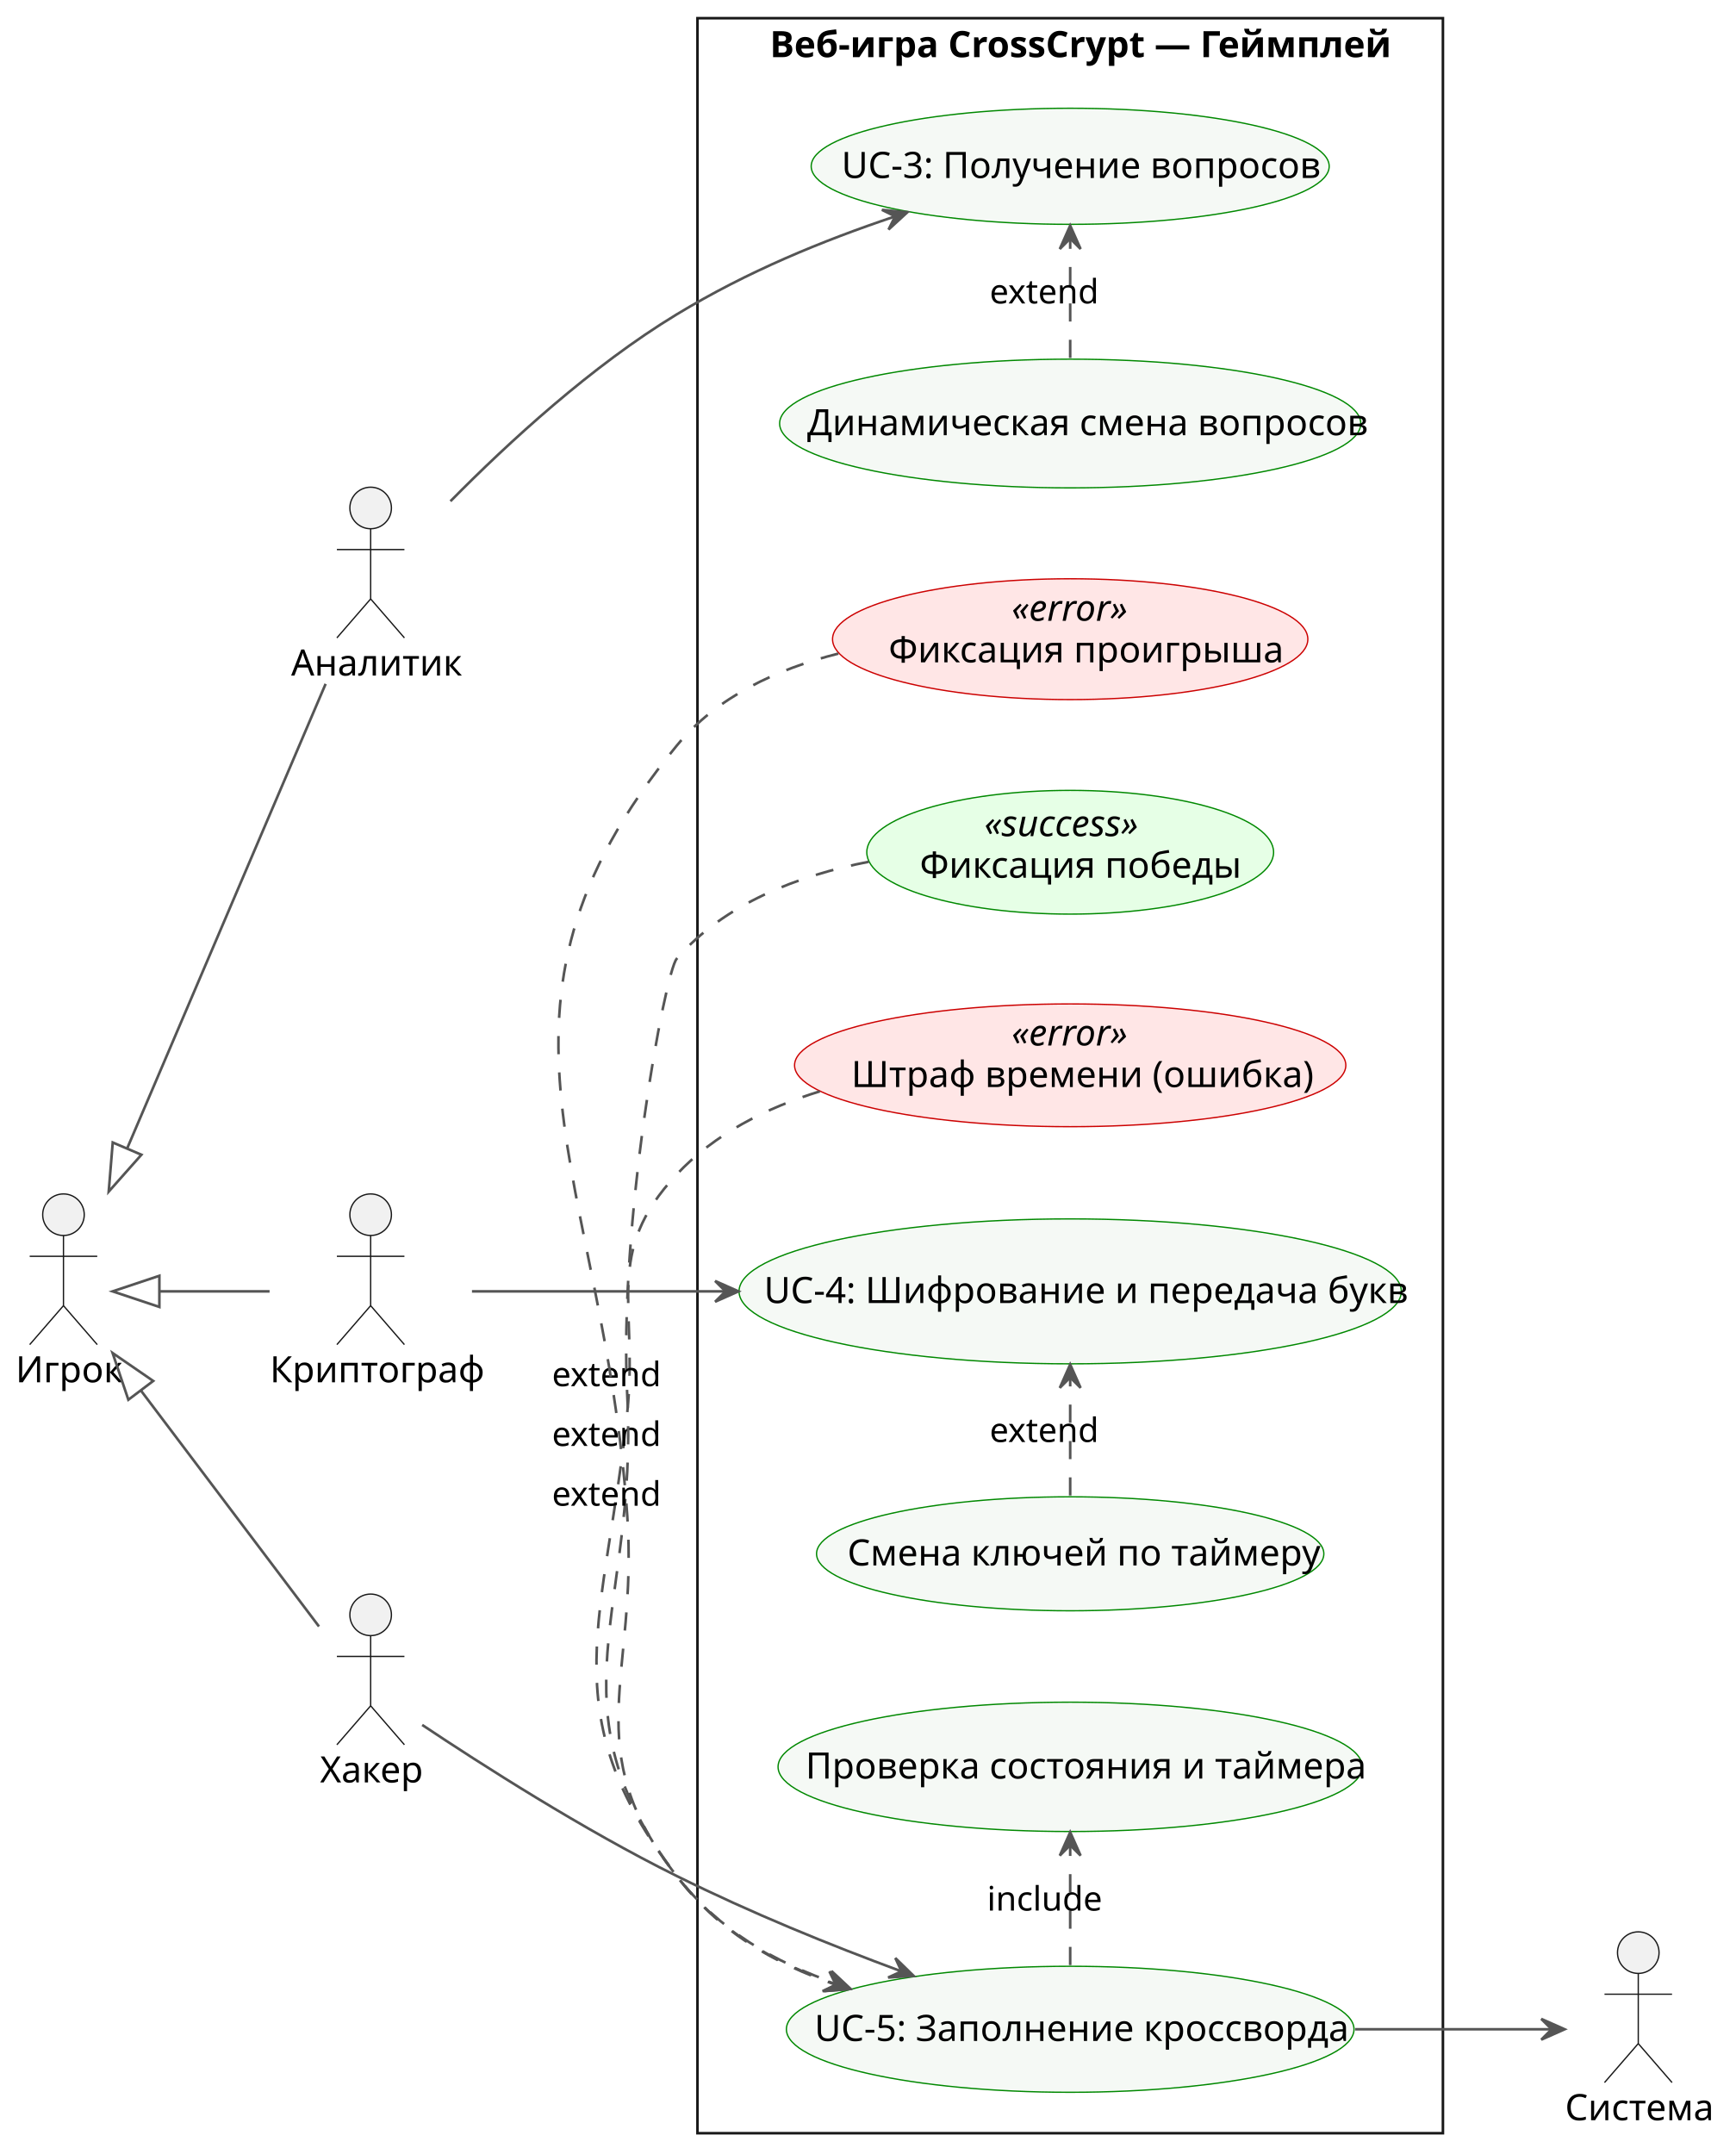
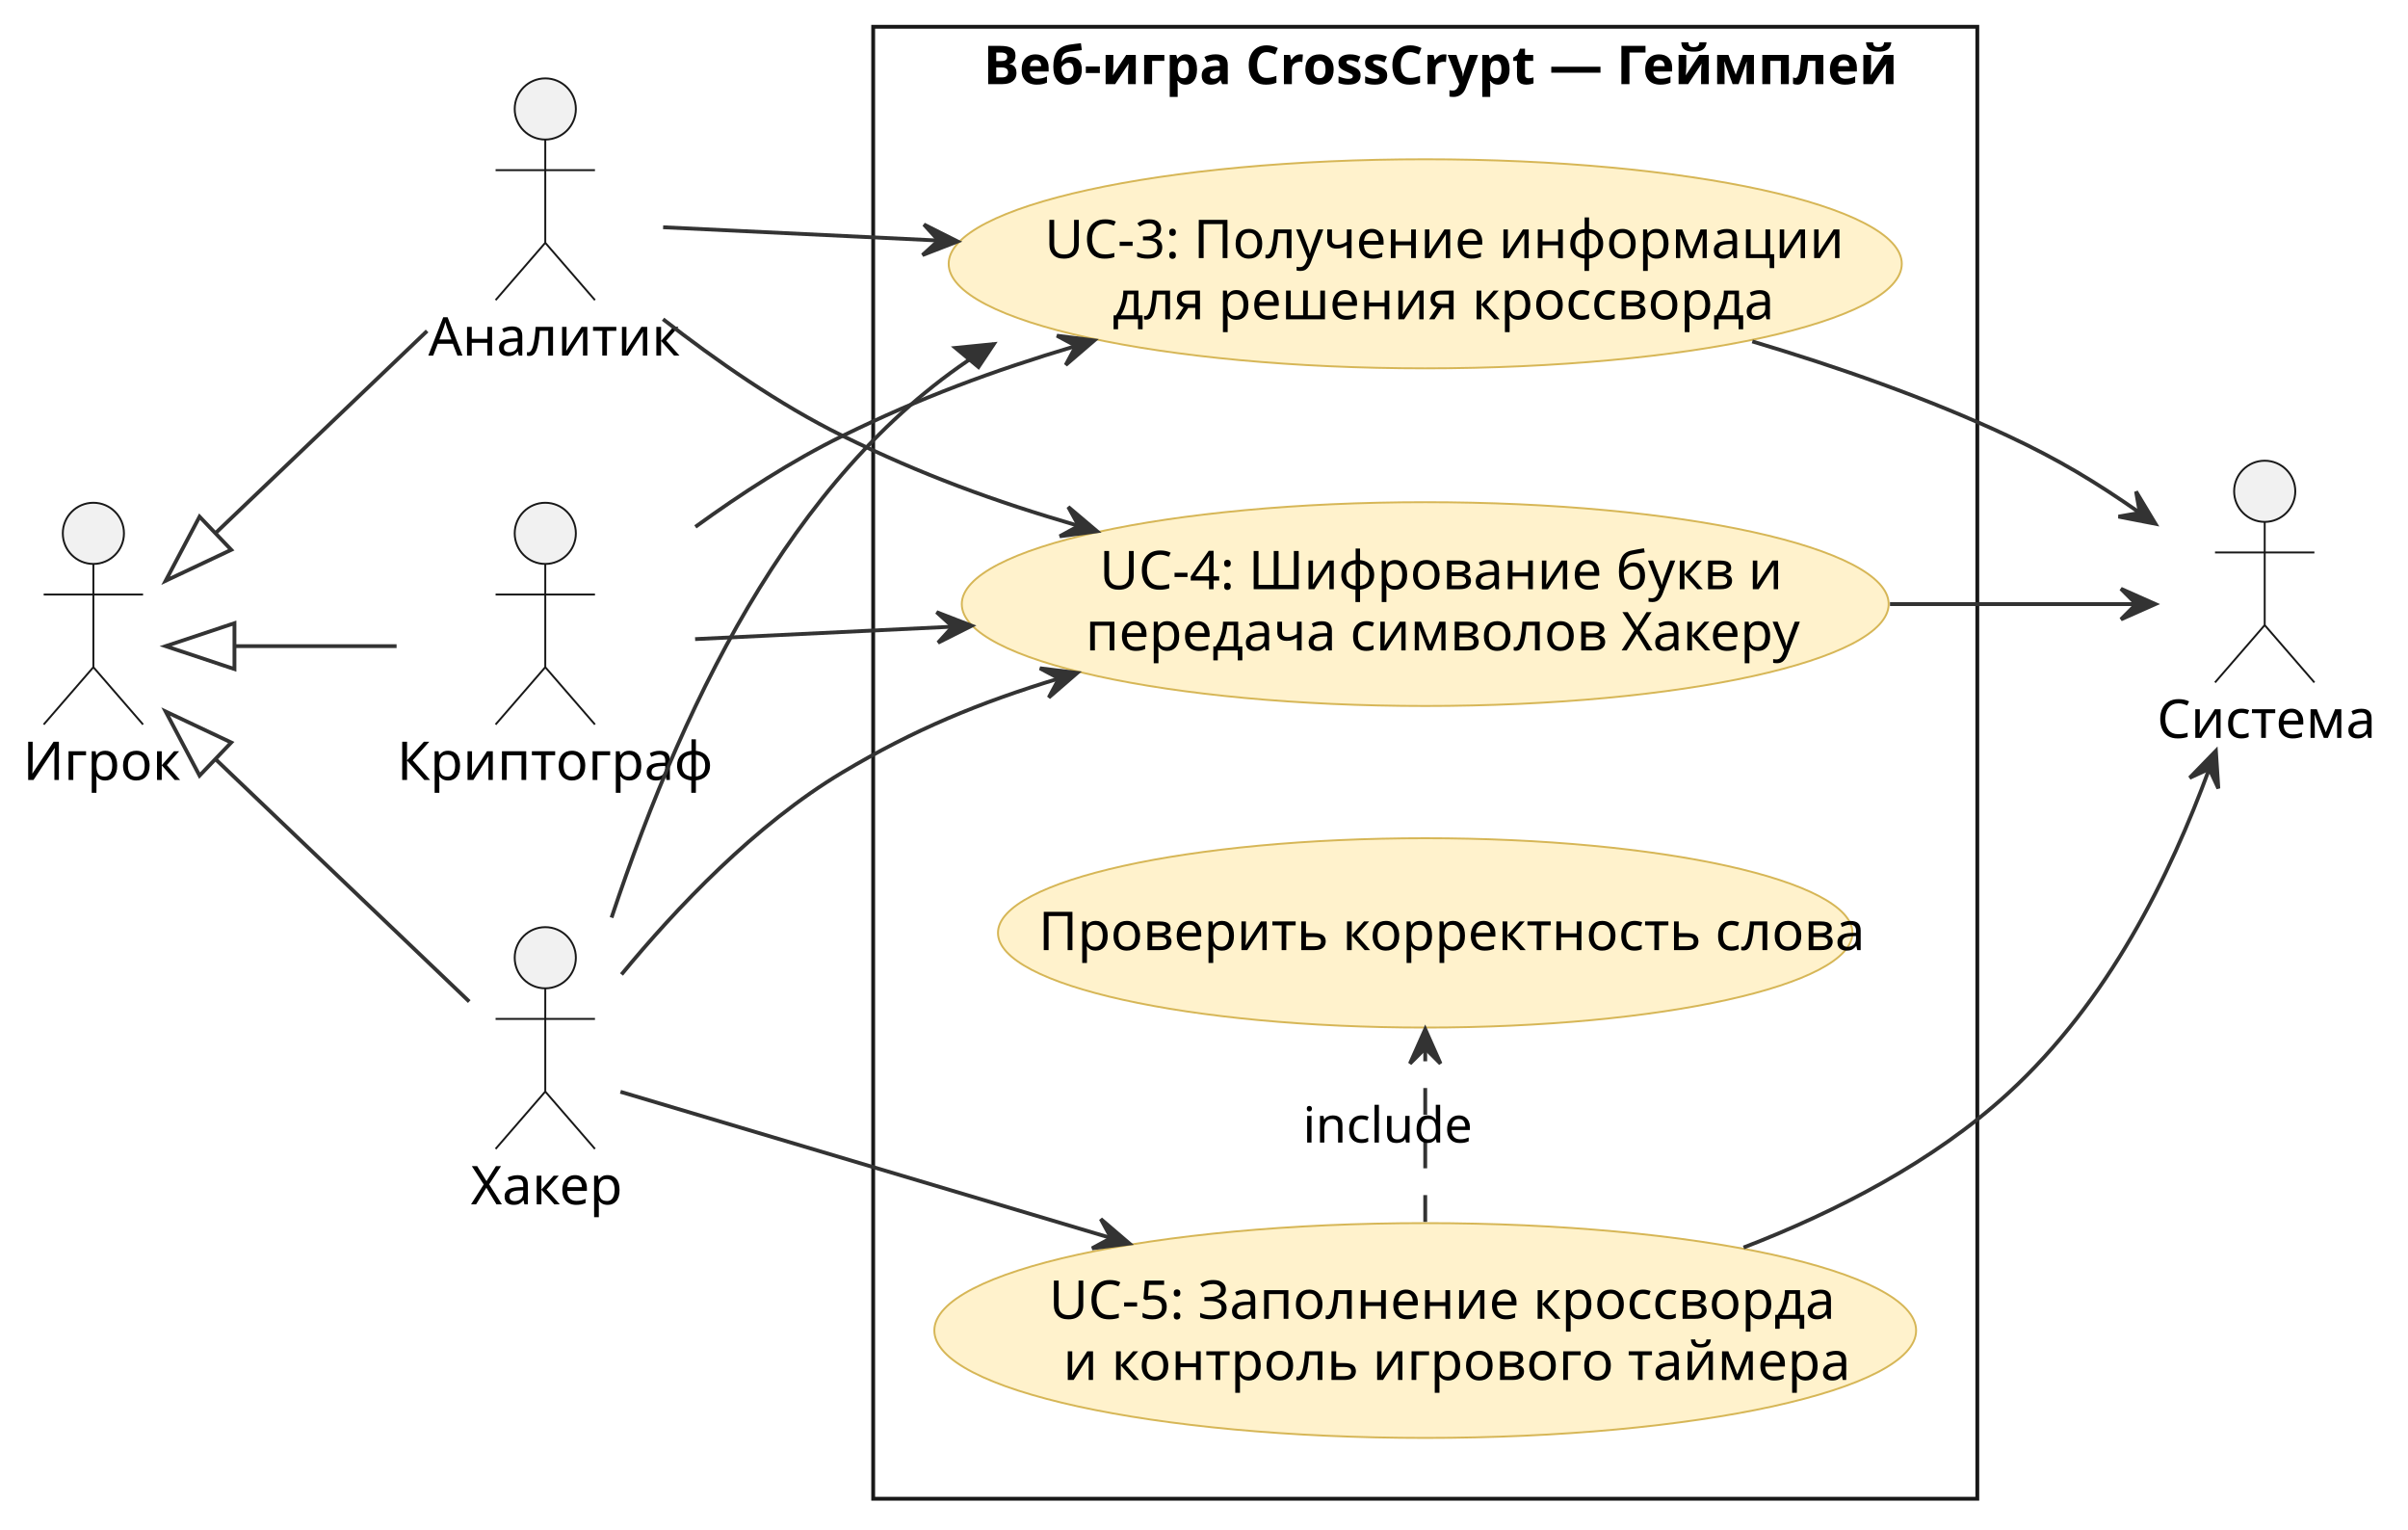
- <svg xmlns="http://www.w3.org/2000/svg" version="1.1" viewBox="0 0 668 829" width="668" height="829">
+ <svg xmlns="http://www.w3.org/2000/svg" version="1.1" viewBox="0 0 630 400" width="630" height="400">
  <defs />
  <g>
-     <g class="cluster" data-qualified-name="...-.... CrossCrypt . ........" id="ent0009" data-source-line="30">
-       <rect x="268.45" y="7" width="286.92" height="814" fill="#00000000" stroke="#181818" stroke-width="1" />
-       <text x="296.29" y="22" font-size="14" fill="#000000" xml:space="preserve" style="white-space: pre" font-weight="bold" font-family="sans-serif">Веб-игра CrossCrypt — Геймплей</text>
+     <g class="cluster" data-qualified-name="...-.... CrossCrypt . ........" id="ent0009" data-source-line="22">
+       <rect x="228.45" y="7" width="288.87" height="385" fill="#00000000" stroke="#181818" stroke-width="1" />
+       <text x="257.27" y="22" font-size="14" fill="#000000" xml:space="preserve" style="white-space: pre" font-weight="bold" font-family="sans-serif">Веб-игра CrossCrypt — Геймплей</text>
    </g>
-     <g class="entity" data-qualified-name="...-.... CrossCrypt . .........UC3" id="ent0010" data-source-line="31">
-       <ellipse cx="411.91" cy="64.00" rx="99.69" ry="22.34" fill="#F5F9F5" stroke="#008800" stroke-width="0.50" />
-       <text x="323.88" y="68.50" font-size="14" fill="#000000" xml:space="preserve" style="white-space: pre" font-family="sans-serif">UC-3: Получение вопросов</text>
+     <g class="entity" data-qualified-name="...-.... CrossCrypt . .........UC3" id="ent0010" data-source-line="23">
+       <ellipse cx="372.88" cy="69.00" rx="124.68" ry="27.34" fill="#FFF2CC" stroke="#D6B656" stroke-width="0.50" />
+       <text x="273.29" y="67.51" font-size="14" fill="#000000" xml:space="preserve" style="white-space: pre" font-family="sans-serif">UC-3: Получение информации</text>
+       <text x="291.08" y="83.51" font-size="14" fill="#000000" xml:space="preserve" style="white-space: pre" font-family="sans-serif">для решения кроссворда</text>
    </g>
-     <g class="entity" data-qualified-name="...-.... CrossCrypt . .........ChangeQ" id="ent0011" data-source-line="32">
-       <ellipse cx="411.91" cy="163.00" rx="111.84" ry="24.77" fill="#F5F9F5" stroke="#008800" stroke-width="0.50" />
-       <text x="310.69" y="167.50" font-size="14" fill="#000000" xml:space="preserve" style="white-space: pre" font-family="sans-serif">Динамическая смена вопросов</text>
+     <g class="entity" data-qualified-name="...-.... CrossCrypt . .........UC4" id="ent0011" data-source-line="24">
+       <ellipse cx="372.88" cy="158.00" rx="121.25" ry="26.65" fill="#FFF2CC" stroke="#D6B656" stroke-width="0.50" />
+       <text x="287.65" y="154.11" font-size="14" fill="#000000" xml:space="preserve" style="white-space: pre" font-family="sans-serif">UC-4: Шифрование букв и</text>
+       <text x="284.03" y="170.11" font-size="14" fill="#000000" xml:space="preserve" style="white-space: pre" font-family="sans-serif">передача символов Хакеру</text>
    </g>
-     <g class="entity" data-qualified-name="...-.... CrossCrypt . .........UC4" id="ent0013" data-source-line="35">
-       <ellipse cx="411.91" cy="497.00" rx="127.46" ry="27.89" fill="#F5F9F5" stroke="#008800" stroke-width="0.50" />
-       <text x="294.05" y="501.50" font-size="14" fill="#000000" xml:space="preserve" style="white-space: pre" font-family="sans-serif">UC-4: Шифрование и передача букв</text>
+     <g class="entity" data-qualified-name="...-.... CrossCrypt . .........UC5" id="ent0012" data-source-line="25">
+       <ellipse cx="372.88" cy="348.00" rx="128.43" ry="28.09" fill="#FFF2CC" stroke="#D6B656" stroke-width="0.50" />
+       <text x="274.46" y="344.94" font-size="14" fill="#000000" xml:space="preserve" style="white-space: pre" font-family="sans-serif">UC-5: Заполнение кроссворда</text>
+       <text x="278.17" y="360.94" font-size="14" fill="#000000" xml:space="preserve" style="white-space: pre" font-family="sans-serif">и контроль игрового таймера</text>
    </g>
-     <g class="entity" data-qualified-name="...-.... CrossCrypt . .........ChangeKeys" id="ent0014" data-source-line="36">
-       <ellipse cx="411.91" cy="598.00" rx="97.63" ry="21.93" fill="#F5F9F5" stroke="#008800" stroke-width="0.50" />
-       <text x="326.15" y="602.50" font-size="14" fill="#000000" xml:space="preserve" style="white-space: pre" font-family="sans-serif">Смена ключей по таймеру</text>
+     <g class="entity" data-qualified-name="...-.... CrossCrypt . .........CheckWord" id="ent0013" data-source-line="26">
+       <ellipse cx="372.88" cy="244.00" rx="111.78" ry="24.76" fill="#FFF2CC" stroke="#D6B656" stroke-width="0.50" />
+       <text x="271.72" y="248.50" font-size="14" fill="#000000" xml:space="preserve" style="white-space: pre" font-family="sans-serif">Проверить корректность слова</text>
    </g>
-     <g class="entity" data-qualified-name="...-.... CrossCrypt . .........UC5" id="ent0016" data-source-line="39">
-       <ellipse cx="411.91" cy="781.00" rx="109.24" ry="24.25" fill="#F5F9F5" stroke="#008800" stroke-width="0.50" />
-       <text x="313.49" y="785.50" font-size="14" fill="#000000" xml:space="preserve" style="white-space: pre" font-family="sans-serif">UC-5: Заполнение кроссворда</text>
+     <g class="entity" data-qualified-name="Player" id="ent0001" data-source-line="11">
+       <circle cx="24.43" cy="139.50" r="8" fill="#F1F1F1" stroke="#181818" stroke-width="0.50" />
+       <path d="M24.43,147.50 L24.43,174.50 M11.43,155.50 L37.43,155.50 M24.43,174.50 L11.43,189.50 M24.43,174.50 L37.43,189.50" fill="#00000000" stroke="#181818" stroke-width="0.50" />
+       <text x="6" y="204" font-size="14" fill="#000000" xml:space="preserve" style="white-space: pre" font-family="sans-serif">Игрок</text>
    </g>
-     <g class="entity" data-qualified-name="...-.... CrossCrypt . .........CheckStatus" id="ent0017" data-source-line="40">
-       <ellipse cx="411.91" cy="680.00" rx="112.44" ry="24.89" fill="#F5F9F5" stroke="#008800" stroke-width="0.50" />
-       <text x="310.04" y="684.50" font-size="14" fill="#000000" xml:space="preserve" style="white-space: pre" font-family="sans-serif">Проверка состояния и таймера</text>
+     <g class="entity" data-qualified-name="Analyst" id="ent0002" data-source-line="12">
+       <circle cx="142.66" cy="28.50" r="8" fill="#F1F1F1" stroke="#181818" stroke-width="0.50" />
+       <path d="M142.66,36.50 L142.66,63.50 M129.66,44.50 L155.66,44.50 M142.66,63.50 L129.66,78.50 M142.66,63.50 L155.66,78.50" fill="#00000000" stroke="#181818" stroke-width="0.50" />
+       <text x="112.06" y="93" font-size="14" fill="#000000" xml:space="preserve" style="white-space: pre" font-family="sans-serif">Аналитик</text>
    </g>
-     <g class="entity" data-qualified-name="...-.... CrossCrypt . .........Penalty" id="ent0018" data-source-line="41">
-       <ellipse cx="411.91" cy="410.00" rx="106.09" ry="23.62" fill="#FFE6E6" stroke="#CC0000" stroke-width="0.50" />
-       <text x="389.34" y="402.38" font-size="14" fill="#000000" xml:space="preserve" style="white-space: pre" font-style="italic" font-family="sans-serif">«error»</text>
-       <text x="327.66" y="418.38" font-size="14" fill="#000000" xml:space="preserve" style="white-space: pre" font-family="sans-serif">Штраф времени (ошибка)</text>
+     <g class="entity" data-qualified-name="Cryptographer" id="ent0003" data-source-line="13">
+       <circle cx="142.66" cy="139.50" r="8" fill="#F1F1F1" stroke="#181818" stroke-width="0.50" />
+       <path d="M142.66,147.50 L142.66,174.50 M129.66,155.50 L155.66,155.50 M142.66,174.50 L129.66,189.50 M142.66,174.50 L155.66,189.50" fill="#00000000" stroke="#181818" stroke-width="0.50" />
+       <text x="103.87" y="204" font-size="14" fill="#000000" xml:space="preserve" style="white-space: pre" font-family="sans-serif">Криптограф</text>
    </g>
-     <g class="entity" data-qualified-name="...-.... CrossCrypt . .........Win" id="ent0019" data-source-line="42">
-       <ellipse cx="411.91" cy="328.00" rx="78.29" ry="23.81" fill="#E6FFE6" stroke="#008800" stroke-width="0.50" />
-       <text x="378.84" y="321.81" font-size="14" fill="#000000" xml:space="preserve" style="white-space: pre" font-style="italic" font-family="sans-serif">«success»</text>
-       <text x="354.02" y="337.81" font-size="14" fill="#000000" xml:space="preserve" style="white-space: pre" font-family="sans-serif">Фиксация победы</text>
+     <g class="entity" data-qualified-name="Hacker" id="ent0004" data-source-line="14">
+       <circle cx="142.66" cy="250.50" r="8" fill="#F1F1F1" stroke="#181818" stroke-width="0.50" />
+       <path d="M142.66,258.50 L142.66,285.50 M129.66,266.50 L155.66,266.50 M142.66,285.50 L129.66,300.50 M142.66,285.50 L155.66,300.50" fill="#00000000" stroke="#181818" stroke-width="0.50" />
+       <text x="123.17" y="315" font-size="14" fill="#000000" xml:space="preserve" style="white-space: pre" font-family="sans-serif">Хакер</text>
    </g>
-     <g class="entity" data-qualified-name="...-.... CrossCrypt . .........Lose" id="ent0020" data-source-line="43">
-       <ellipse cx="411.91" cy="246.00" rx="91.47" ry="23.25" fill="#FFE6E6" stroke="#CC0000" stroke-width="0.50" />
-       <text x="389.35" y="238.92" font-size="14" fill="#000000" xml:space="preserve" style="white-space: pre" font-style="italic" font-family="sans-serif">«error»</text>
-       <text x="342.02" y="254.92" font-size="14" fill="#000000" xml:space="preserve" style="white-space: pre" font-family="sans-serif">Фиксация проигрыша</text>
+     <g class="entity" data-qualified-name="System" id="ent0005" data-source-line="15">
+       <circle cx="592.51" cy="128.50" r="8" fill="#F1F1F1" stroke="#181818" stroke-width="0.50" />
+       <path d="M592.51,136.50 L592.51,163.50 M579.51,144.50 L605.51,144.50 M592.51,163.50 L579.51,178.50 M592.51,163.50 L605.51,178.50" fill="#00000000" stroke="#181818" stroke-width="0.50" />
+       <text x="564.32" y="193" font-size="14" fill="#000000" xml:space="preserve" style="white-space: pre" font-family="sans-serif">Система</text>
    </g>
-     <g class="entity" data-qualified-name="Player" id="ent0001" data-source-line="19">
-       <circle cx="24.43" cy="467.50" r="8" fill="#F1F1F1" stroke="#181818" stroke-width="0.50" />
-       <path d="M24.43,475.50 L24.43,502.50 M11.43,483.50 L37.43,483.50 M24.43,502.50 L11.43,517.50 M24.43,502.50 L37.43,517.50" fill="#00000000" stroke="#181818" stroke-width="0.50" />
-       <text x="6" y="532" font-size="14" fill="#000000" xml:space="preserve" style="white-space: pre" font-family="sans-serif">Игрок</text>
+     <g class="link" data-entity-1="ent0001" data-entity-2="ent0002" id="lnk6" data-source-line="18" data-link-type="extension">
+       <path d="M56.358,139.469 C74.568,122.079 90.09,107.25 111.74,86.57" fill="none" stroke="#333333" stroke-width="1" />
+       <polygon points="43.34,151.90 60.50,143.81 52.21,135.13 43.34,151.90" fill="#00000000" stroke="#333333" stroke-width="1" />
    </g>
-     <g class="entity" data-qualified-name="Analyst" id="ent0002" data-source-line="20">
-       <circle cx="142.66" cy="195.50" r="8" fill="#F1F1F1" stroke="#181818" stroke-width="0.50" />
-       <path d="M142.66,203.50 L142.66,230.50 M129.66,211.50 L155.66,211.50 M142.66,230.50 L129.66,245.50 M142.66,230.50 L155.66,245.50" fill="#00000000" stroke="#181818" stroke-width="0.50" />
-       <text x="112.06" y="260" font-size="14" fill="#000000" xml:space="preserve" style="white-space: pre" font-family="sans-serif">Аналитик</text>
+     <g class="link" data-entity-1="ent0001" data-entity-2="ent0003" id="lnk7" data-source-line="19" data-link-type="extension">
+       <path d="M61.34,169 C77.38,169 83.45,169 103.76,169" fill="none" stroke="#333333" stroke-width="1" />
+       <polygon points="43.34,169 61.34,175 61.34,163 43.34,169" fill="#00000000" stroke="#333333" stroke-width="1" />
    </g>
-     <g class="entity" data-qualified-name="Cryptographer" id="ent0003" data-source-line="21">
-       <circle cx="142.66" cy="467.50" r="8" fill="#F1F1F1" stroke="#181818" stroke-width="0.50" />
-       <path d="M142.66,475.50 L142.66,502.50 M129.66,483.50 L155.66,483.50 M142.66,502.50 L129.66,517.50 M142.66,502.50 L155.66,517.50" fill="#00000000" stroke="#181818" stroke-width="0.50" />
-       <text x="103.87" y="532" font-size="14" fill="#000000" xml:space="preserve" style="white-space: pre" font-family="sans-serif">Криптограф</text>
+     <g class="link" data-entity-1="ent0001" data-entity-2="ent0004" id="lnk8" data-source-line="20" data-link-type="extension">
+       <path d="M56.355,198.534 C77.875,219.094 100.81,240.99 122.77,261.96" fill="none" stroke="#333333" stroke-width="1" />
+       <polygon points="43.34,186.10 52.21,202.87 60.50,194.20 43.34,186.10" fill="#00000000" stroke="#333333" stroke-width="1" />
    </g>
-     <g class="entity" data-qualified-name="Hacker" id="ent0004" data-source-line="22">
-       <circle cx="142.66" cy="621.50" r="8" fill="#F1F1F1" stroke="#181818" stroke-width="0.50" />
-       <path d="M142.66,629.50 L142.66,656.50 M129.66,637.50 L155.66,637.50 M142.66,656.50 L129.66,671.50 M142.66,656.50 L155.66,671.50" fill="#00000000" stroke="#181818" stroke-width="0.50" />
-       <text x="123.17" y="686" font-size="14" fill="#000000" xml:space="preserve" style="white-space: pre" font-family="sans-serif">Хакер</text>
+     <g class="link" data-entity-1="ent0012" data-entity-2="ent0013" id="lnk14" data-source-line="28" data-link-type="dependency">
+       <path d="M372.88,319.58 C372.88,303.82 372.88,289.4 372.88,274.19" fill="none" stroke="#333333" stroke-width="1" stroke-dasharray="7,7" />
+       <polygon points="372.88,269.19 368.88,278.19 372.88,274.19 376.88,278.19 372.88,269.19" fill="#333333" stroke="#333333" stroke-width="1" />
+       <text x="340.88" y="298.83" font-size="13" fill="#000000" xml:space="preserve" style="white-space: pre" font-family="sans-serif">include</text>
    </g>
-     <g class="entity" data-qualified-name="System" id="ent0005" data-source-line="23">
-       <circle cx="630.56" cy="751.50" r="8" fill="#F1F1F1" stroke="#181818" stroke-width="0.50" />
-       <path d="M630.56,759.50 L630.56,786.50 M617.56,767.50 L643.56,767.50 M630.56,786.50 L617.56,801.50 M630.56,786.50 L643.56,801.50" fill="#00000000" stroke="#181818" stroke-width="0.50" />
-       <text x="602.37" y="816" font-size="14" fill="#000000" xml:space="preserve" style="white-space: pre" font-family="sans-serif">Система</text>
+     <g class="link" data-entity-1="ent0002" data-entity-2="ent0010" id="lnk15" data-source-line="32" data-link-type="dependency">
+       <path d="M173.49,59.44 C193.67,60.41 216.796,61.53 245.536,62.91" fill="none" stroke="#333333" stroke-width="1" />
+       <polygon points="250.53,63.15 241.73,58.72 245.54,62.91 241.35,66.71 250.53,63.15" fill="#333333" stroke="#333333" stroke-width="1" />
    </g>
-     <g class="link" data-entity-1="ent0001" data-entity-2="ent0002" id="lnk6" data-source-line="26" data-link-type="extension">
-       <path d="M48.912,442.058 C71.062,390.218 103.23,314.94 125.33,263.2" fill="none" stroke="#555555" stroke-width="1" />
-       <polygon points="41.84,458.61 54.43,444.42 43.39,439.70 41.84,458.61" fill="#00000000" stroke="#555555" stroke-width="1" />
+     <g class="link" data-entity-1="ent0003" data-entity-2="ent0010" id="lnk16" data-source-line="33" data-link-type="dependency">
+       <path d="M181.93,137.8 C193.77,129.21 207.19,120.49 220.45,114 C241.02,103.93 259.49,97.074 281.5,90.484" fill="none" stroke="#333333" stroke-width="1" />
+       <polygon points="286.29,89.05 276.52,87.80 281.50,90.48 278.82,95.46 286.29,89.05" fill="#333333" stroke="#333333" stroke-width="1" />
    </g>
-     <g class="link" data-entity-1="ent0001" data-entity-2="ent0003" id="lnk7" data-source-line="27" data-link-type="extension">
-       <path d="M61.34,497 C77.38,497 83.45,497 103.76,497" fill="none" stroke="#555555" stroke-width="1" />
-       <polygon points="43.34,497 61.34,503 61.34,491 43.34,497" fill="#00000000" stroke="#555555" stroke-width="1" />
+     <g class="link" data-entity-1="ent0003" data-entity-2="ent0011" id="lnk17" data-source-line="35" data-link-type="dependency">
+       <path d="M181.86,167.16 C202.03,166.19 223.006,165.17 249.226,163.91" fill="none" stroke="#333333" stroke-width="1" />
+       <polygon points="254.22,163.67 245.04,160.11 249.23,163.91 245.42,168.10 254.22,163.67" fill="#333333" stroke="#333333" stroke-width="1" />
    </g>
-     <g class="link" data-entity-1="ent0001" data-entity-2="ent0004" id="lnk8" data-source-line="28" data-link-type="extension">
-       <path d="M54.184,535.097 C75.704,563.607 100.81,596.88 122.77,625.97" fill="none" stroke="#555555" stroke-width="1" />
-       <polygon points="43.34,520.73 49.40,538.71 58.97,531.48 43.34,520.73" fill="#00000000" stroke="#555555" stroke-width="1" />
+     <g class="link" data-entity-1="ent0004" data-entity-2="ent0011" id="lnk18" data-source-line="36" data-link-type="dependency">
+       <path d="M162.6,254.87 C176.78,237.68 197.6,215.63 220.45,202 C239.14,190.85 256.036,183.832 277.055,177.452" fill="none" stroke="#333333" stroke-width="1" />
+       <polygon points="281.84,176 272.07,174.79 277.06,177.45 274.39,182.44 281.84,176" fill="#333333" stroke="#333333" stroke-width="1" />
    </g>
-     <g class="link" data-entity-1="ent0011" data-entity-2="ent0010" id="lnk12" data-source-line="33" data-link-type="dependency">
-       <path d="M411.91,137.76 C411.91,122.07 411.91,107.04 411.91,91.82" fill="none" stroke="#555555" stroke-width="1" stroke-dasharray="7,7" />
-       <polygon points="411.91,86.82 407.91,95.82 411.91,91.82 415.91,95.82 411.91,86.82" fill="#555555" stroke="#555555" stroke-width="1" />
-       <text x="380.91" y="116.79" font-size="13" fill="#000000" xml:space="preserve" style="white-space: pre" font-family="sans-serif">extend</text>
+     <g class="link" data-entity-1="ent0002" data-entity-2="ent0011" id="lnk19" data-source-line="37" data-link-type="dependency">
+       <path d="M173.47,83.49 C187.09,94.12 203.86,105.85 220.45,114 C241.21,124.2 259.97,131.059 282.21,137.549" fill="none" stroke="#333333" stroke-width="1" />
+       <polygon points="287.01,138.95 279.49,132.59 282.21,137.55 277.25,140.27 287.01,138.95" fill="#333333" stroke="#333333" stroke-width="1" />
    </g>
-     <g class="link" data-entity-1="ent0014" data-entity-2="ent0013" id="lnk15" data-source-line="37" data-link-type="dependency">
-       <path d="M411.91,575.58 C411.91,560.71 411.91,546.06 411.91,530.13" fill="none" stroke="#555555" stroke-width="1" stroke-dasharray="7,7" />
-       <polygon points="411.91,525.13 407.91,534.13 411.91,530.13 415.91,534.13 411.91,525.13" fill="#555555" stroke="#555555" stroke-width="1" />
-       <text x="380.91" y="554.98" font-size="13" fill="#000000" xml:space="preserve" style="white-space: pre" font-family="sans-serif">extend</text>
+     <g class="link" data-entity-1="ent0004" data-entity-2="ent0012" id="lnk20" data-source-line="39" data-link-type="dependency">
+       <path d="M162.33,285.56 C191.18,294.16 243.408,309.722 290.688,323.812" fill="none" stroke="#333333" stroke-width="1" />
+       <polygon points="295.48,325.24 288.00,318.84 290.69,323.81 285.71,326.50 295.48,325.24" fill="#333333" stroke="#333333" stroke-width="1" />
    </g>
-     <g class="link" data-entity-1="ent0016" data-entity-2="ent0017" id="lnk21" data-source-line="45" data-link-type="dependency">
-       <path d="M411.91,756.29 C411.91,740.76 411.91,725.77 411.91,710.15" fill="none" stroke="#555555" stroke-width="1" stroke-dasharray="7,7" />
-       <polygon points="411.91,705.15 407.91,714.15 411.91,710.15 415.91,714.15 411.91,705.15" fill="#555555" stroke="#555555" stroke-width="1" />
-       <text x="379.91" y="735.32" font-size="13" fill="#000000" xml:space="preserve" style="white-space: pre" font-family="sans-serif">include</text>
+     <g class="link" data-entity-1="ent0010" data-entity-2="ent0005" id="lnk21" data-source-line="41" data-link-type="dependency">
+       <path d="M458.45,89.3 C480.69,95.93 504.33,104.18 525.32,114 C538.69,120.26 548.353,126.104 559.833,134.134" fill="none" stroke="#333333" stroke-width="1" />
+       <polygon points="563.93,137 558.85,128.56 559.83,134.13 554.26,135.12 563.93,137" fill="#333333" stroke="#333333" stroke-width="1" />
    </g>
-     <g class="link" data-entity-1="ent0018" data-entity-2="ent0016" id="lnk22" data-source-line="46" data-link-type="dependency">
-       <path d="M315.55,420.02 C294.99,426.37 275.09,436.36 260.45,452 C232.06,482.32 245.69,502.18 241.44,543.5 C233.29,622.86 211.64,658.89 260.45,722 C276.85,743.21 297.207,755.159 322.277,763.869" fill="none" stroke="#555555" stroke-width="1" stroke-dasharray="7,7" />
-       <polygon points="327,765.51 319.81,758.78 322.28,763.87 317.19,766.33 327,765.51" fill="#555555" stroke="#555555" stroke-width="1" />
-       <text x="212.45" y="556.50" font-size="13" fill="#000000" xml:space="preserve" style="white-space: pre" font-family="sans-serif">extend</text>
+     <g class="link" data-entity-1="ent0011" data-entity-2="ent0005" id="lnk22" data-source-line="42" data-link-type="dependency">
+       <path d="M494.47,158 C520.56,158 540.73,158 558.9,158" fill="none" stroke="#333333" stroke-width="1" />
+       <polygon points="563.90,158 554.90,154 558.90,158 554.90,162 563.90,158" fill="#333333" stroke="#333333" stroke-width="1" />
    </g>
-     <g class="link" data-entity-1="ent0019" data-entity-2="ent0016" id="lnk23" data-source-line="47" data-link-type="dependency">
-       <path d="M334.39,331.66 C307.24,336.95 278.95,347.72 260.45,369 C255.99,374.13 238.02,470.87 241.44,537.5 C245.67,619.83 210.49,656.43 260.45,722 C276.61,743.21 296.759,755.163 321.699,763.863" fill="none" stroke="#555555" stroke-width="1" stroke-dasharray="7,7" />
-       <polygon points="326.42,765.51 319.24,758.77 321.70,763.86 316.60,766.32 326.42,765.51" fill="#555555" stroke="#555555" stroke-width="1" />
-       <text x="212.45" y="533.50" font-size="13" fill="#000000" xml:space="preserve" style="white-space: pre" font-family="sans-serif">extend</text>
+     <g class="link" data-entity-1="ent0012" data-entity-2="ent0005" id="lnk23" data-source-line="43" data-link-type="dependency">
+       <path d="M456.17,326.29 C480.51,316.9 505.82,303.84 525.32,286 C551.8,261.76 567.661,229.172 578.011,201.082" fill="none" stroke="#333333" stroke-width="1" />
+       <polygon points="579.74,196.39 572.88,203.45 578.01,201.08 580.38,206.22 579.74,196.39" fill="#333333" stroke="#333333" stroke-width="1" />
    </g>
-     <g class="link" data-entity-1="ent0020" data-entity-2="ent0016" id="lnk24" data-source-line="48" data-link-type="dependency">
-       <path d="M322.67,251.55 C299.08,257.47 275.91,268.15 260.45,287 C176.68,389.08 232.44,451.76 241.44,583.5 C245.67,645.49 221.97,673.22 260.45,722 C277.05,743.05 297.468,754.956 322.518,763.676" fill="none" stroke="#555555" stroke-width="1" stroke-dasharray="7,7" />
-       <polygon points="327.24,765.32 320.06,758.58 322.52,763.68 317.43,766.14 327.24,765.32" fill="#555555" stroke="#555555" stroke-width="1" />
-       <text x="212.45" y="579.50" font-size="13" fill="#000000" xml:space="preserve" style="white-space: pre" font-family="sans-serif">extend</text>
-     </g>
-     <g class="link" data-entity-1="ent0002" data-entity-2="ent0010" id="lnk25" data-source-line="51" data-link-type="dependency">
-       <path d="M173.37,192.91 C195.6,170.37 227.71,140.84 260.45,121 C287.92,104.35 316.331,92.754 344.521,83.274" fill="none" stroke="#555555" stroke-width="1" />
-       <polygon points="349.26,81.68 339.45,80.76 344.52,83.27 342.00,88.34 349.26,81.68" fill="#555555" stroke="#555555" stroke-width="1" />
-     </g>
-     <g class="link" data-entity-1="ent0003" data-entity-2="ent0013" id="lnk26" data-source-line="52" data-link-type="dependency">
-       <path d="M181.66,497 C208.76,497 241.86,497 279.24,497" fill="none" stroke="#555555" stroke-width="1" />
-       <polygon points="284.24,497 275.24,493 279.24,497 275.24,501 284.24,497" fill="#555555" stroke="#555555" stroke-width="1" />
-     </g>
-     <g class="link" data-entity-1="ent0004" data-entity-2="ent0016" id="lnk27" data-source-line="53" data-link-type="dependency">
-       <path d="M162.5,663.86 C185.13,678.96 224.51,704.2 260.45,722 C289.74,736.51 318.842,748.292 346.972,758.722" fill="none" stroke="#555555" stroke-width="1" />
-       <polygon points="351.66,760.46 344.61,753.58 346.97,758.72 341.83,761.08 351.66,760.46" fill="#555555" stroke="#555555" stroke-width="1" />
-     </g>
-     <g class="link" data-entity-1="ent0016" data-entity-2="ent0005" id="lnk28" data-source-line="54" data-link-type="dependency">
-       <path d="M521.55,781 C551.54,781 576.49,781 597.22,781" fill="none" stroke="#555555" stroke-width="1" />
-       <polygon points="602.22,781 593.22,777 597.22,781 593.22,785 602.22,781" fill="#555555" stroke="#555555" stroke-width="1" />
+     <g class="link">
+       <path d="M 160,240 C 180,180 210,120 260,90" fill="none" stroke="#333333" stroke-width="1" />
+       <polygon points="260,90 250,91 256,96 260,90" fill="#333333" stroke="#333333" stroke-width="1" />
    </g>
  </g>
</svg>
